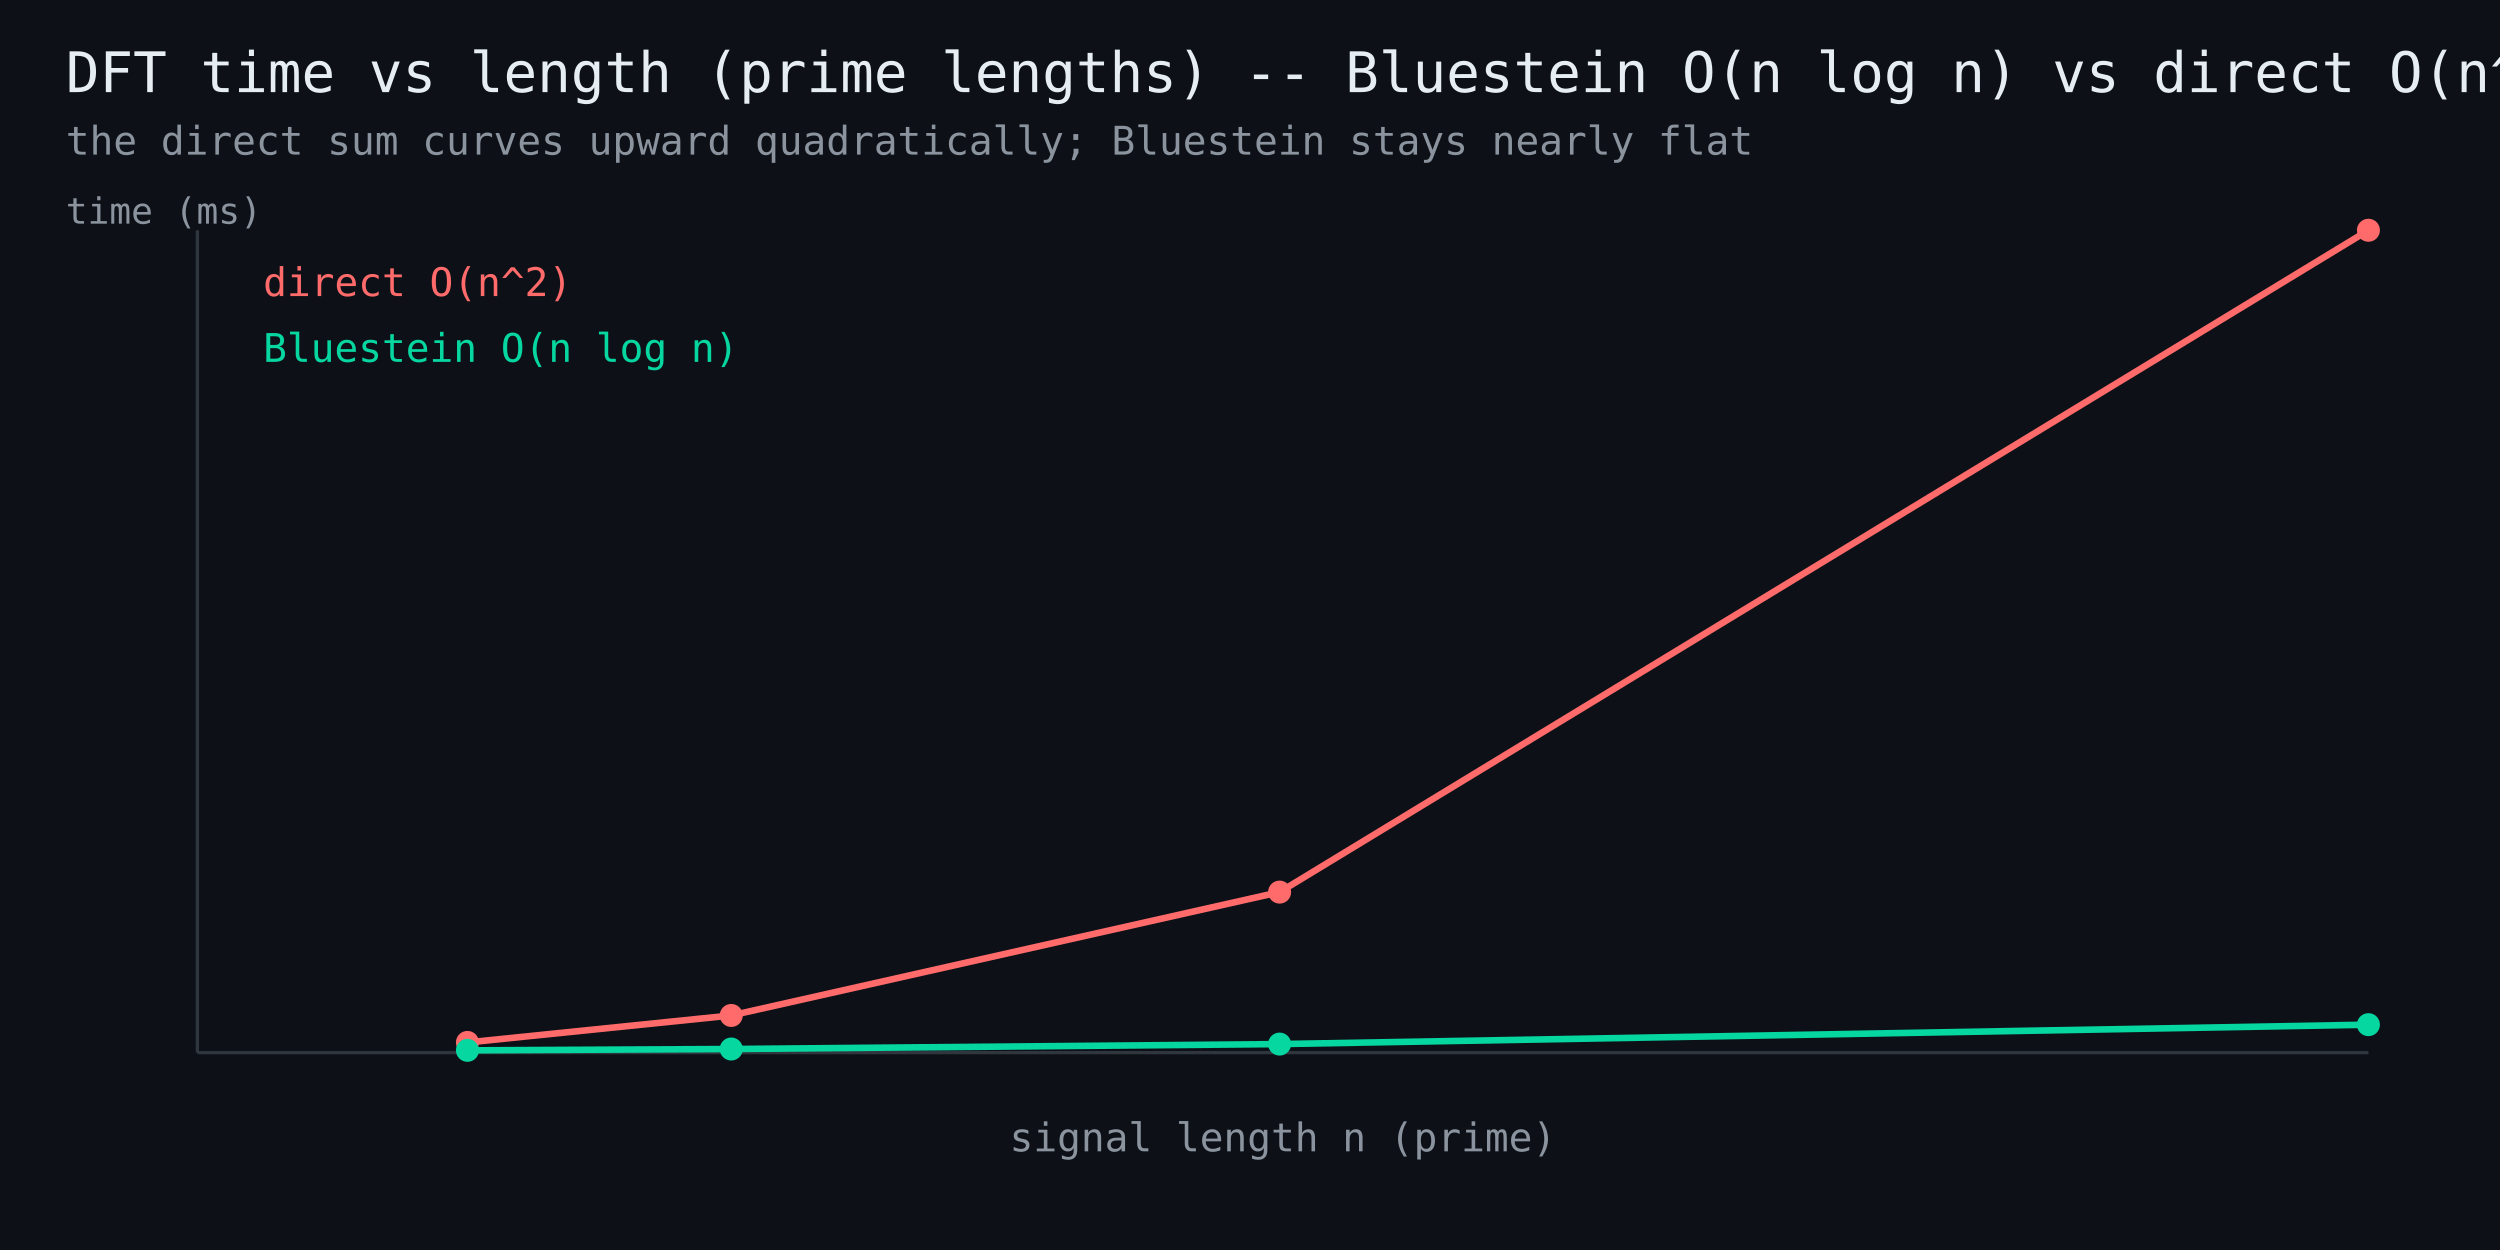
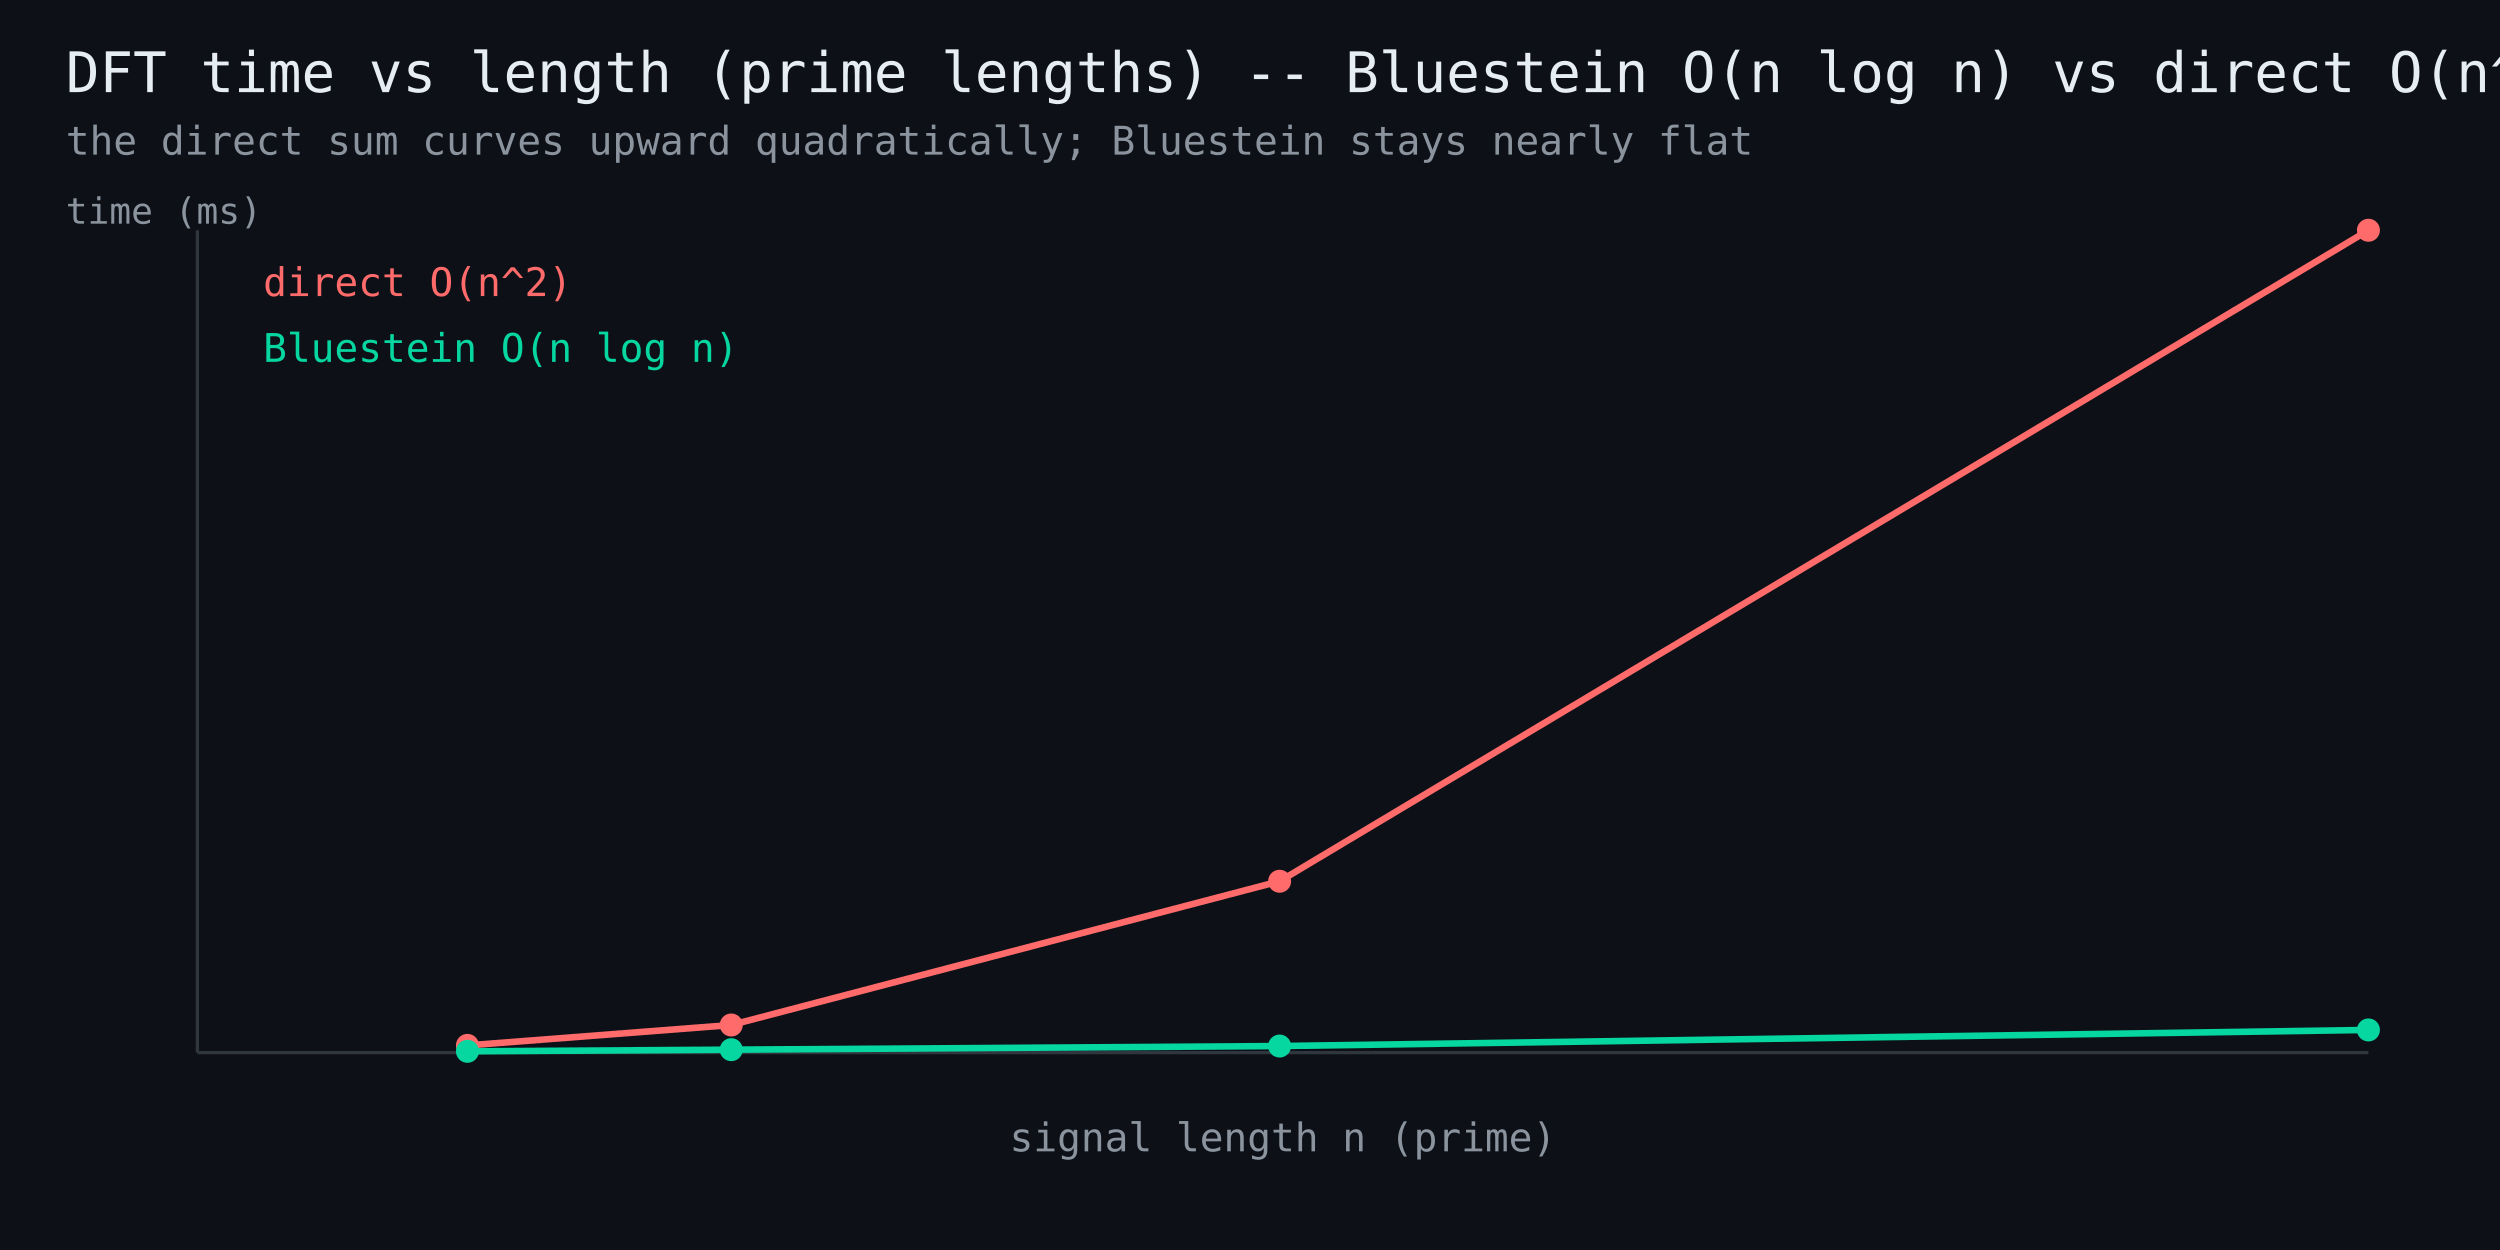
<svg xmlns="http://www.w3.org/2000/svg" width="760" height="380" viewBox="0 0 760 380" font-family="monospace">
  <rect width="760" height="380" fill="#0d1117" />
  <text x="20" y="28" fill="#e6edf3" font-size="17">DFT time vs length (prime lengths) -- Bluestein O(n log n) vs direct O(n^2)</text>
  <text x="20" y="47" fill="#8b949e" font-size="12">the direct sum curves upward quadratically; Bluestein stays nearly flat</text>
  <line x1="60" y1="320" x2="720" y2="320" stroke="#30363d" stroke-width="1" />
  <line x1="60" y1="320" x2="60" y2="70" stroke="#30363d" stroke-width="1" />
-   <polyline points="142.1,316.9 222.3,308.7 389.0,271.2 720.0,70.0" fill="none" stroke="#ff6b6b" stroke-width="2" />
-   <circle cx="142.1" cy="316.9" r="3.5" fill="#ff6b6b" />
-   <circle cx="222.3" cy="308.7" r="3.5" fill="#ff6b6b" />
-   <circle cx="389.0" cy="271.2" r="3.5" fill="#ff6b6b" />
+   <polyline points="142.1,317.8 222.3,311.6 389.0,267.9 720.0,70.0" fill="none" stroke="#ff6b6b" stroke-width="2" />
+   <circle cx="142.1" cy="317.8" r="3.5" fill="#ff6b6b" />
+   <circle cx="222.3" cy="311.6" r="3.5" fill="#ff6b6b" />
+   <circle cx="389.0" cy="267.9" r="3.5" fill="#ff6b6b" />
  <circle cx="720.0" cy="70.0" r="3.5" fill="#ff6b6b" />
  <text x="80" y="90" fill="#ff6b6b" font-size="12">direct O(n^2)</text>
-   <polyline points="142.1,319.3 222.3,318.9 389.0,317.4 720.0,311.5" fill="none" stroke="#06d6a0" stroke-width="2" />
-   <circle cx="142.1" cy="319.3" r="3.5" fill="#06d6a0" />
-   <circle cx="222.3" cy="318.9" r="3.5" fill="#06d6a0" />
-   <circle cx="389.0" cy="317.4" r="3.5" fill="#06d6a0" />
-   <circle cx="720.0" cy="311.5" r="3.5" fill="#06d6a0" />
+   <polyline points="142.1,319.6 222.3,319.1 389.0,318.0 720.0,313.1" fill="none" stroke="#06d6a0" stroke-width="2" />
+   <circle cx="142.1" cy="319.6" r="3.5" fill="#06d6a0" />
+   <circle cx="222.3" cy="319.1" r="3.5" fill="#06d6a0" />
+   <circle cx="389.0" cy="318.0" r="3.5" fill="#06d6a0" />
+   <circle cx="720.0" cy="313.1" r="3.5" fill="#06d6a0" />
  <text x="80" y="110" fill="#06d6a0" font-size="12">Bluestein O(n log n)</text>
  <text x="390" y="350" fill="#8b949e" font-size="12" text-anchor="middle">signal length n (prime)</text>
  <text x="20" y="68" fill="#8b949e" font-size="11">time (ms)</text>
</svg>
